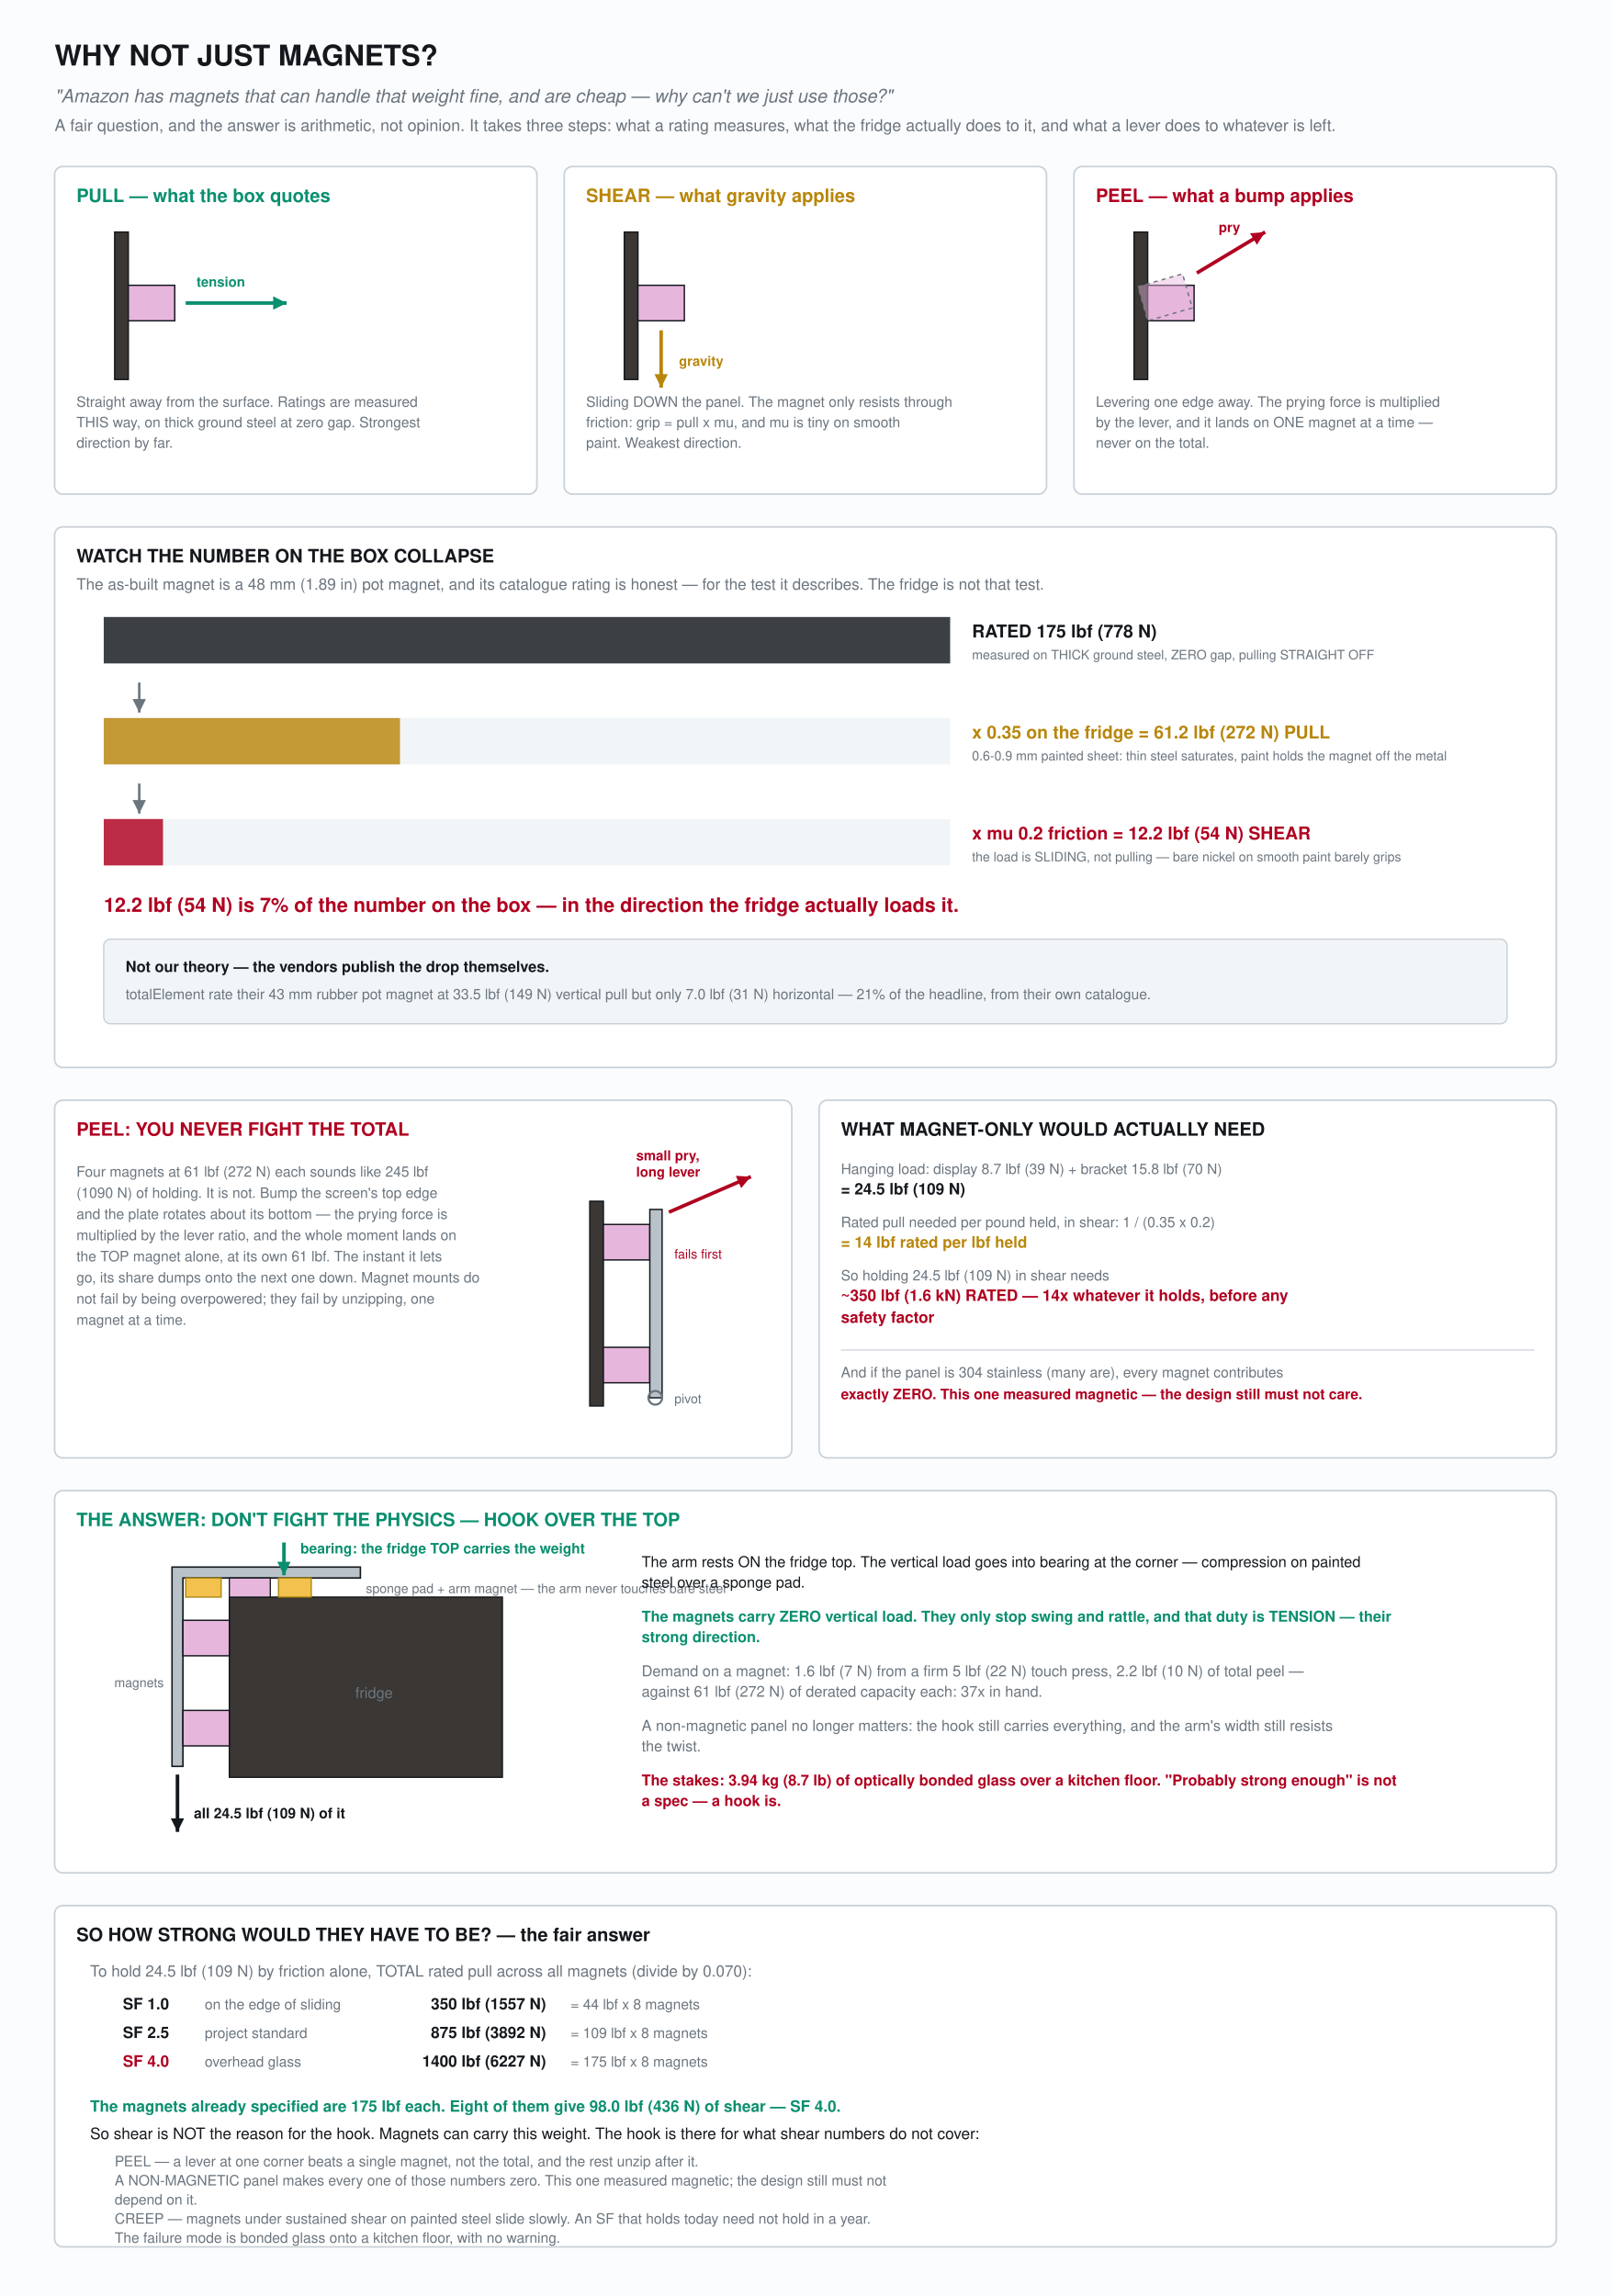
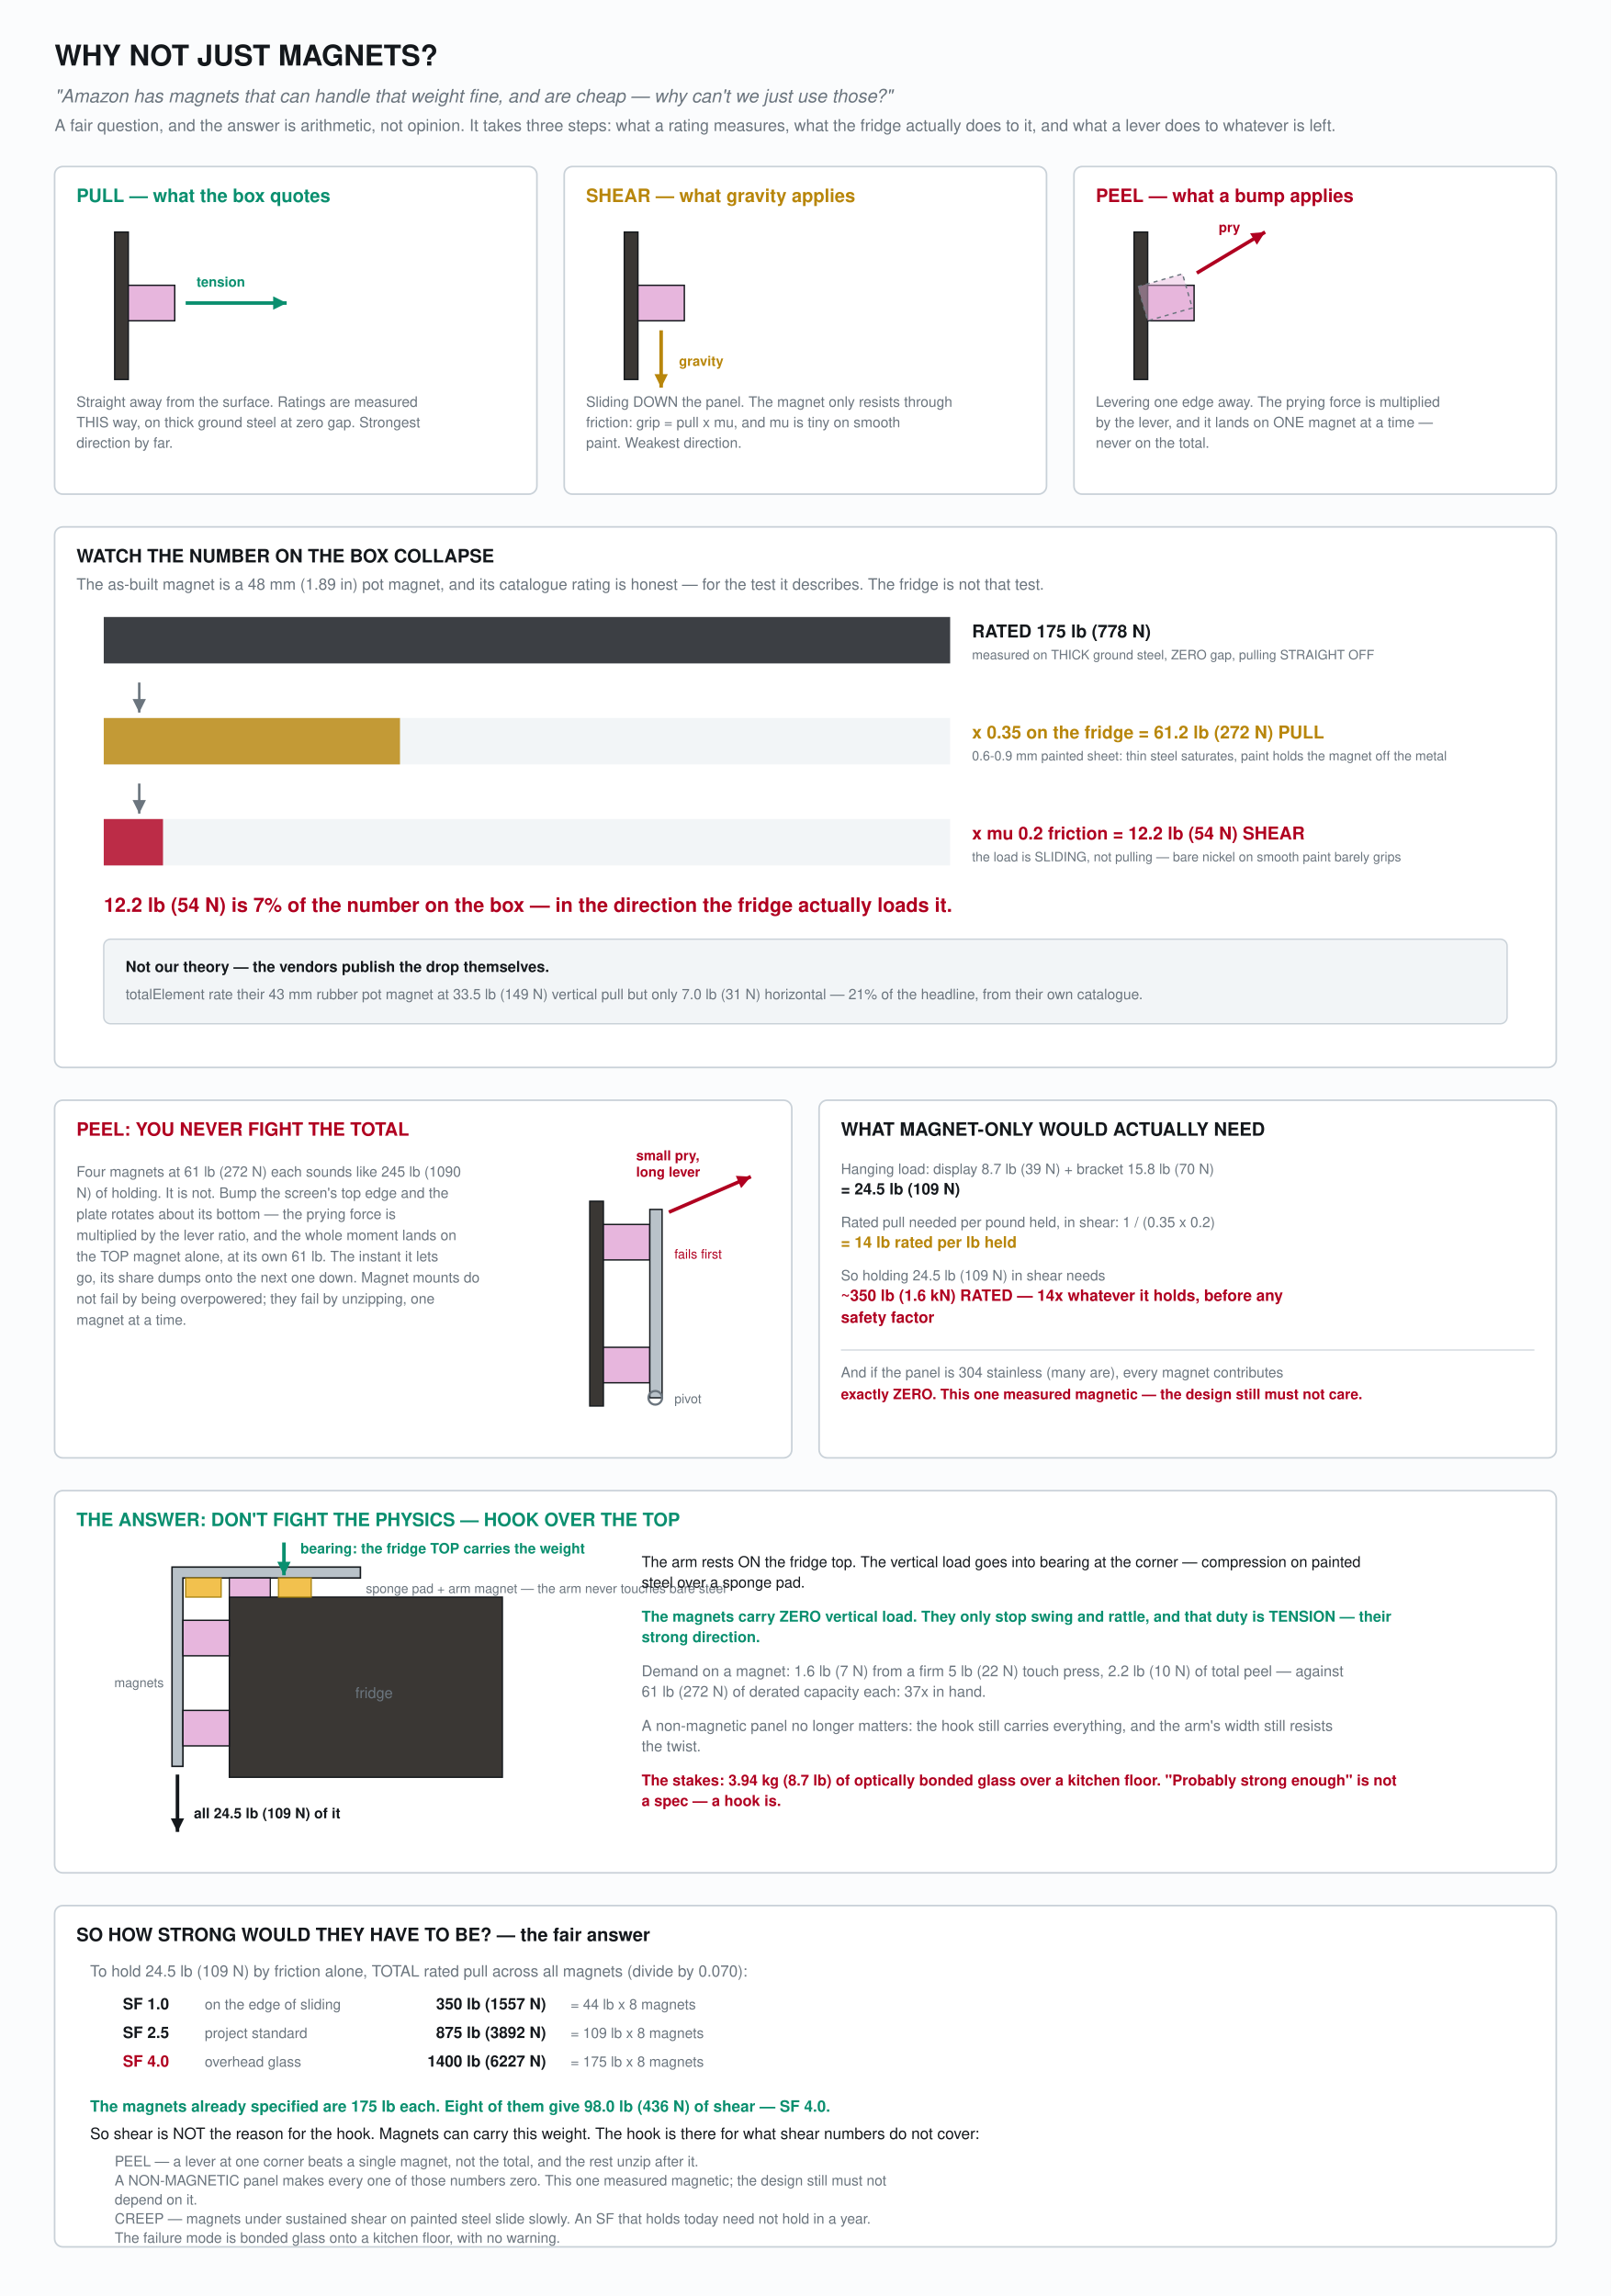
<svg xmlns="http://www.w3.org/2000/svg" width="1180" height="1682" viewBox="0 0 1180 1682">
  <rect width="1180" height="1682" fill="#fbfcfd" />
  <text x="40.0" y="48.0" font-family="Helvetica,Arial,sans-serif" font-size="21" text-anchor="start" fill="#14181c" font-weight="bold">WHY NOT JUST MAGNETS?</text>
  <text x="40.0" y="75.0" font-family="Helvetica,Arial,sans-serif" font-size="13.5" text-anchor="start" fill="#6b757e" font-weight="normal" font-style="italic">"Amazon has magnets that can handle that weight fine, and are cheap — why can't we just use those?"</text>
  <text x="40.0" y="96.0" font-family="Helvetica,Arial,sans-serif" font-size="12" text-anchor="start" fill="#6b757e" font-weight="normal">A fair question, and the answer is arithmetic, not opinion. It takes three steps: what a rating measures, what the fridge actually does to it, and what a lever does to whatever is left.</text>
  <rect x="40.0" y="122.0" width="353.3" height="240.0" rx="6" fill="#ffffff" stroke="#c9d1d8" stroke-width="1.2" />
  <text x="56.0" y="148.0" font-family="Helvetica,Arial,sans-serif" font-size="13.5" text-anchor="start" fill="#0a8f6f" font-weight="bold">PULL — what the box quotes</text>
  <rect x="84.0" y="170.0" width="10" height="108.0" fill="#3a3734" stroke="#14181c" stroke-width="1.0" />
  <rect x="94.0" y="209.0" width="34" height="26" fill="#e7b6dd" stroke="#14181c" stroke-width="1.0" />
  <line x1="136.0" y1="222.0" x2="210.0" y2="222.0" stroke="#0a8f6f" stroke-width="2.6" />
  <path d="M210.0 222.0 L200.1 226.9 L200.1 217.1 Z" fill="#0a8f6f" />
  <text x="144.0" y="210.0" font-family="Helvetica,Arial,sans-serif" font-size="10" text-anchor="start" fill="#0a8f6f" font-weight="bold">tension</text>
  <text x="56.0" y="298.0" font-family="Helvetica,Arial,sans-serif" font-size="10.5" text-anchor="start" fill="#6b757e" font-weight="normal">Straight away from the surface. Ratings are measured</text>
  <text x="56.0" y="313.0" font-family="Helvetica,Arial,sans-serif" font-size="10.5" text-anchor="start" fill="#6b757e" font-weight="normal">THIS way, on thick ground steel at zero gap. Strongest</text>
  <text x="56.0" y="328.0" font-family="Helvetica,Arial,sans-serif" font-size="10.5" text-anchor="start" fill="#6b757e" font-weight="normal">direction by far.</text>
  <rect x="413.3" y="122.0" width="353.3" height="240.0" rx="6" fill="#ffffff" stroke="#c9d1d8" stroke-width="1.2" />
  <text x="429.3" y="148.0" font-family="Helvetica,Arial,sans-serif" font-size="13.5" text-anchor="start" fill="#b8860b" font-weight="bold">SHEAR — what gravity applies</text>
  <rect x="457.3" y="170.0" width="10" height="108.0" fill="#3a3734" stroke="#14181c" stroke-width="1.0" />
  <rect x="467.3" y="209.0" width="34" height="26" fill="#e7b6dd" stroke="#14181c" stroke-width="1.0" />
  <line x1="484.3" y1="242.0" x2="484.3" y2="284.0" stroke="#b8860b" stroke-width="2.6" />
  <path d="M484.3 284.0 L479.4 274.1 L489.2 274.1 Z" fill="#b8860b" />
  <text x="497.3" y="268.0" font-family="Helvetica,Arial,sans-serif" font-size="10" text-anchor="start" fill="#b8860b" font-weight="bold">gravity</text>
  <text x="429.3" y="298.0" font-family="Helvetica,Arial,sans-serif" font-size="10.5" text-anchor="start" fill="#6b757e" font-weight="normal">Sliding DOWN the panel. The magnet only resists through</text>
  <text x="429.3" y="313.0" font-family="Helvetica,Arial,sans-serif" font-size="10.5" text-anchor="start" fill="#6b757e" font-weight="normal">friction: grip = pull x mu, and mu is tiny on smooth</text>
  <text x="429.3" y="328.0" font-family="Helvetica,Arial,sans-serif" font-size="10.5" text-anchor="start" fill="#6b757e" font-weight="normal">paint. Weakest direction.</text>
  <rect x="786.7" y="122.0" width="353.3" height="240.0" rx="6" fill="#ffffff" stroke="#c9d1d8" stroke-width="1.2" />
  <text x="802.7" y="148.0" font-family="Helvetica,Arial,sans-serif" font-size="13.5" text-anchor="start" fill="#b00020" font-weight="bold">PEEL — what a bump applies</text>
  <rect x="830.7" y="170.0" width="10" height="108.0" fill="#3a3734" stroke="#14181c" stroke-width="1.0" />
  <rect x="840.7" y="209.0" width="34" height="26" fill="#e7b6dd" stroke="#14181c" stroke-width="1.0" />
  <rect x="840.7" y="209.0" width="34" height="26" fill="#e7b6dd" fill-opacity="0.45" stroke="#6b757e" stroke-width="1.0" stroke-dasharray="3 3" transform="rotate(-16 840.7 235.0)" />
  <line x1="876.7" y1="200.0" x2="926.7" y2="170.0" stroke="#b00020" stroke-width="2.6" />
  <path d="M926.7 170.0 L920.7 179.3 L915.7 170.9 Z" fill="#b00020" />
  <text x="892.7" y="170.0" font-family="Helvetica,Arial,sans-serif" font-size="10" text-anchor="start" fill="#b00020" font-weight="bold">pry</text>
  <text x="802.7" y="298.0" font-family="Helvetica,Arial,sans-serif" font-size="10.5" text-anchor="start" fill="#6b757e" font-weight="normal">Levering one edge away. The prying force is multiplied</text>
  <text x="802.7" y="313.0" font-family="Helvetica,Arial,sans-serif" font-size="10.5" text-anchor="start" fill="#6b757e" font-weight="normal">by the lever, and it lands on ONE magnet at a time —</text>
  <text x="802.7" y="328.0" font-family="Helvetica,Arial,sans-serif" font-size="10.5" text-anchor="start" fill="#6b757e" font-weight="normal">never on the total.</text>
  <rect x="40.0" y="386.0" width="1100.0" height="396.0" rx="6" fill="#ffffff" stroke="#c9d1d8" stroke-width="1.2" />
  <text x="56.0" y="412.0" font-family="Helvetica,Arial,sans-serif" font-size="13.5" text-anchor="start" fill="#14181c" font-weight="bold">WATCH THE NUMBER ON THE BOX COLLAPSE</text>
  <text x="56.0" y="432.0" font-family="Helvetica,Arial,sans-serif" font-size="11.5" text-anchor="start" fill="#6b757e" font-weight="normal">The as-built magnet is a 48 mm (1.89 in) pot magnet, and its catalogue rating is honest — for the test it describes. The fridge is not that test.</text>
  <rect x="76.0" y="452.0" width="620.0" height="34.0" fill="#f2f5f7" />
  <rect x="76.0" y="452.0" width="620.0" height="34.0" fill="#14181c" fill-opacity="0.82" />
-   <text x="712.0" y="467.0" font-family="Helvetica,Arial,sans-serif" font-size="13" text-anchor="start" fill="#14181c" font-weight="bold">RATED   175 lbf (778 N)</text>
+   <text x="712.0" y="467.0" font-family="Helvetica,Arial,sans-serif" font-size="13" text-anchor="start" fill="#14181c" font-weight="bold">RATED   175 lb (778 N)</text>
  <text x="712.0" y="483.0" font-family="Helvetica,Arial,sans-serif" font-size="9.5" text-anchor="start" fill="#6b757e" font-weight="normal">measured on THICK ground steel, ZERO gap, pulling STRAIGHT OFF</text>
  <rect x="76.0" y="526.0" width="620.0" height="34.0" fill="#f2f5f7" />
  <rect x="76.0" y="526.0" width="217.0" height="34.0" fill="#b8860b" fill-opacity="0.82" />
-   <text x="712.0" y="541.0" font-family="Helvetica,Arial,sans-serif" font-size="13" text-anchor="start" fill="#b8860b" font-weight="bold">x 0.35 on the fridge  =  61.2 lbf (272 N)  PULL</text>
+   <text x="712.0" y="541.0" font-family="Helvetica,Arial,sans-serif" font-size="13" text-anchor="start" fill="#b8860b" font-weight="bold">x 0.35 on the fridge  =  61.2 lb (272 N)  PULL</text>
  <text x="712.0" y="557.0" font-family="Helvetica,Arial,sans-serif" font-size="9.5" text-anchor="start" fill="#6b757e" font-weight="normal">0.6-0.9 mm painted sheet: thin steel saturates, paint holds the magnet off the metal</text>
  <line x1="102.0" y1="500.0" x2="102.0" y2="522.0" stroke="#6b757e" stroke-width="1.8" />
  <path d="M102.0 522.0 L97.1 512.1 L106.9 512.1 Z" fill="#6b757e" />
  <rect x="76.0" y="600.0" width="620.0" height="34.0" fill="#f2f5f7" />
  <rect x="76.0" y="600.0" width="43.4" height="34.0" fill="#b00020" fill-opacity="0.82" />
-   <text x="712.0" y="615.0" font-family="Helvetica,Arial,sans-serif" font-size="13" text-anchor="start" fill="#b00020" font-weight="bold">x mu 0.2 friction  =  12.2 lbf (54 N)  SHEAR</text>
+   <text x="712.0" y="615.0" font-family="Helvetica,Arial,sans-serif" font-size="13" text-anchor="start" fill="#b00020" font-weight="bold">x mu 0.2 friction  =  12.2 lb (54 N)  SHEAR</text>
  <text x="712.0" y="631.0" font-family="Helvetica,Arial,sans-serif" font-size="9.5" text-anchor="start" fill="#6b757e" font-weight="normal">the load is SLIDING, not pulling — bare nickel on smooth paint barely grips</text>
  <line x1="102.0" y1="574.0" x2="102.0" y2="596.0" stroke="#6b757e" stroke-width="1.8" />
  <path d="M102.0 596.0 L97.1 586.1 L106.9 586.1 Z" fill="#6b757e" />
-   <text x="76.0" y="668.0" font-family="Helvetica,Arial,sans-serif" font-size="14.5" text-anchor="start" fill="#b00020" font-weight="bold">12.2 lbf (54 N) is 7% of the number on the box — in the direction the fridge actually loads it.</text>
+   <text x="76.0" y="668.0" font-family="Helvetica,Arial,sans-serif" font-size="14.5" text-anchor="start" fill="#b00020" font-weight="bold">12.2 lb (54 N) is 7% of the number on the box — in the direction the fridge actually loads it.</text>
  <rect x="76.0" y="688.0" width="1028.0" height="62" rx="5" fill="#f2f5f7" stroke="#c9d1d8" stroke-width="1.0" />
  <text x="92.0" y="712.0" font-family="Helvetica,Arial,sans-serif" font-size="11" text-anchor="start" fill="#14181c" font-weight="bold">Not our theory — the vendors publish the drop themselves.</text>
-   <text x="92.0" y="732.0" font-family="Helvetica,Arial,sans-serif" font-size="10.5" text-anchor="start" fill="#6b757e" font-weight="normal">totalElement rate their 43 mm rubber pot magnet at 33.5 lbf (149 N) vertical pull but only 7.0 lbf (31 N) horizontal — 21% of the headline, from their own catalogue.</text>
+   <text x="92.0" y="732.0" font-family="Helvetica,Arial,sans-serif" font-size="10.5" text-anchor="start" fill="#6b757e" font-weight="normal">totalElement rate their 43 mm rubber pot magnet at 33.5 lb (149 N) vertical pull but only 7.0 lb (31 N) horizontal — 21% of the headline, from their own catalogue.</text>
  <rect x="40.0" y="806.0" width="540.0" height="262.0" rx="6" fill="#ffffff" stroke="#c9d1d8" stroke-width="1.2" />
  <text x="56.0" y="832.0" font-family="Helvetica,Arial,sans-serif" font-size="13.5" text-anchor="start" fill="#b00020" font-weight="bold">PEEL: YOU NEVER FIGHT THE TOTAL</text>
-   <text x="56.0" y="862.0" font-family="Helvetica,Arial,sans-serif" font-size="10.5" text-anchor="start" fill="#6b757e" font-weight="normal">Four magnets at 61 lbf (272 N) each sounds like 245 lbf</text>
-   <text x="56.0" y="877.5" font-family="Helvetica,Arial,sans-serif" font-size="10.5" text-anchor="start" fill="#6b757e" font-weight="normal">(1090 N) of holding. It is not. Bump the screen's top edge</text>
-   <text x="56.0" y="893.0" font-family="Helvetica,Arial,sans-serif" font-size="10.5" text-anchor="start" fill="#6b757e" font-weight="normal">and the plate rotates about its bottom — the prying force is</text>
+   <text x="56.0" y="862.0" font-family="Helvetica,Arial,sans-serif" font-size="10.5" text-anchor="start" fill="#6b757e" font-weight="normal">Four magnets at 61 lb (272 N) each sounds like 245 lb (1090</text>
+   <text x="56.0" y="877.5" font-family="Helvetica,Arial,sans-serif" font-size="10.5" text-anchor="start" fill="#6b757e" font-weight="normal">N) of holding. It is not. Bump the screen's top edge and the</text>
+   <text x="56.0" y="893.0" font-family="Helvetica,Arial,sans-serif" font-size="10.5" text-anchor="start" fill="#6b757e" font-weight="normal">plate rotates about its bottom — the prying force is</text>
  <text x="56.0" y="908.5" font-family="Helvetica,Arial,sans-serif" font-size="10.5" text-anchor="start" fill="#6b757e" font-weight="normal">multiplied by the lever ratio, and the whole moment lands on</text>
-   <text x="56.0" y="924.0" font-family="Helvetica,Arial,sans-serif" font-size="10.5" text-anchor="start" fill="#6b757e" font-weight="normal">the TOP magnet alone, at its own 61 lbf. The instant it lets</text>
+   <text x="56.0" y="924.0" font-family="Helvetica,Arial,sans-serif" font-size="10.5" text-anchor="start" fill="#6b757e" font-weight="normal">the TOP magnet alone, at its own 61 lb. The instant it lets</text>
  <text x="56.0" y="939.5" font-family="Helvetica,Arial,sans-serif" font-size="10.5" text-anchor="start" fill="#6b757e" font-weight="normal">go, its share dumps onto the next one down. Magnet mounts do</text>
  <text x="56.0" y="955.0" font-family="Helvetica,Arial,sans-serif" font-size="10.5" text-anchor="start" fill="#6b757e" font-weight="normal">not fail by being overpowered; they fail by unzipping, one</text>
  <text x="56.0" y="970.5" font-family="Helvetica,Arial,sans-serif" font-size="10.5" text-anchor="start" fill="#6b757e" font-weight="normal">magnet at a time.</text>
  <rect x="432.0" y="880.0" width="10" height="150.0" fill="#3a3734" stroke="#14181c" stroke-width="1.0" />
  <rect x="442.0" y="897.0" width="34" height="26" fill="#e7b6dd" stroke="#14181c" stroke-width="1.0" />
  <rect x="442.0" y="987.0" width="34" height="26" fill="#e7b6dd" stroke="#14181c" stroke-width="1.0" />
  <rect x="476.0" y="886.0" width="9" height="138" fill="#b9c2c9" stroke="#14181c" stroke-width="1.0" />
  <line x1="490.0" y1="888.0" x2="550.0" y2="862.0" stroke="#b00020" stroke-width="2.6" />
  <path d="M550.0 862.0 L542.9 870.4 L539.0 861.4 Z" fill="#b00020" />
  <text x="466.0" y="850.0" font-family="Helvetica,Arial,sans-serif" font-size="10" text-anchor="start" fill="#b00020" font-weight="bold">small pry,</text>
  <text x="466.0" y="862.0" font-family="Helvetica,Arial,sans-serif" font-size="10" text-anchor="start" fill="#b00020" font-weight="bold">long lever</text>
  <circle cx="480.0" cy="1024.0" r="5" fill="none" stroke="#6b757e" stroke-width="1.6" />
  <text x="494.0" y="1028.0" font-family="Helvetica,Arial,sans-serif" font-size="9.5" text-anchor="start" fill="#6b757e" font-weight="normal">pivot</text>
  <text x="494.0" y="922.0" font-family="Helvetica,Arial,sans-serif" font-size="9.5" text-anchor="start" fill="#b00020" font-weight="normal">fails first</text>
  <rect x="600.0" y="806.0" width="540.0" height="262.0" rx="6" fill="#ffffff" stroke="#c9d1d8" stroke-width="1.2" />
  <text x="616.0" y="832.0" font-family="Helvetica,Arial,sans-serif" font-size="13.5" text-anchor="start" fill="#14181c" font-weight="bold">WHAT MAGNET-ONLY WOULD ACTUALLY NEED</text>
-   <text x="616.0" y="860.0" font-family="Helvetica,Arial,sans-serif" font-size="10.5" text-anchor="start" fill="#6b757e" font-weight="normal">Hanging load: display 8.7 lbf (39 N) + bracket 15.8 lbf (70 N)</text>
-   <text x="616.0" y="875.0" font-family="Helvetica,Arial,sans-serif" font-size="11.5" text-anchor="start" fill="#14181c" font-weight="bold">= 24.5 lbf (109 N)</text>
+   <text x="616.0" y="860.0" font-family="Helvetica,Arial,sans-serif" font-size="10.5" text-anchor="start" fill="#6b757e" font-weight="normal">Hanging load: display 8.7 lb (39 N) + bracket 15.8 lb (70 N)</text>
+   <text x="616.0" y="875.0" font-family="Helvetica,Arial,sans-serif" font-size="11.5" text-anchor="start" fill="#14181c" font-weight="bold">= 24.5 lb (109 N)</text>
  <text x="616.0" y="899.0" font-family="Helvetica,Arial,sans-serif" font-size="10.5" text-anchor="start" fill="#6b757e" font-weight="normal">Rated pull needed per pound held, in shear: 1 / (0.35 x 0.2)</text>
-   <text x="616.0" y="914.0" font-family="Helvetica,Arial,sans-serif" font-size="11.5" text-anchor="start" fill="#b8860b" font-weight="bold">= 14 lbf rated per lbf held</text>
-   <text x="616.0" y="938.0" font-family="Helvetica,Arial,sans-serif" font-size="10.5" text-anchor="start" fill="#6b757e" font-weight="normal">So holding 24.5 lbf (109 N) in shear needs</text>
-   <text x="616.0" y="953.0" font-family="Helvetica,Arial,sans-serif" font-size="11.5" text-anchor="start" fill="#b00020" font-weight="bold">~350 lbf (1.6 kN) RATED — 14x whatever it holds, before any</text>
+   <text x="616.0" y="914.0" font-family="Helvetica,Arial,sans-serif" font-size="11.5" text-anchor="start" fill="#b8860b" font-weight="bold">= 14 lb rated per lb held</text>
+   <text x="616.0" y="938.0" font-family="Helvetica,Arial,sans-serif" font-size="10.5" text-anchor="start" fill="#6b757e" font-weight="normal">So holding 24.5 lb (109 N) in shear needs</text>
+   <text x="616.0" y="953.0" font-family="Helvetica,Arial,sans-serif" font-size="11.5" text-anchor="start" fill="#b00020" font-weight="bold">~350 lb (1.6 kN) RATED — 14x whatever it holds, before any</text>
  <text x="616.0" y="969.0" font-family="Helvetica,Arial,sans-serif" font-size="11.5" text-anchor="start" fill="#b00020" font-weight="bold">safety factor</text>
  <line x1="616.0" y1="989.0" x2="1124.0" y2="989.0" stroke="#c9d1d8" stroke-width="0.8" />
  <text x="616.0" y="1009.0" font-family="Helvetica,Arial,sans-serif" font-size="10.5" text-anchor="start" fill="#6b757e" font-weight="normal">And if the panel is 304 stainless (many are), every magnet contributes</text>
  <text x="616.0" y="1025.0" font-family="Helvetica,Arial,sans-serif" font-size="10.5" text-anchor="start" fill="#b00020" font-weight="bold">exactly ZERO. This one measured magnetic — the design still must not care.</text>
  <rect x="40.0" y="1092.0" width="1100.0" height="280.0" rx="6" fill="#ffffff" stroke="#c9d1d8" stroke-width="1.2" />
  <text x="56.0" y="1118.0" font-family="Helvetica,Arial,sans-serif" font-size="13.5" text-anchor="start" fill="#0a8f6f" font-weight="bold">THE ANSWER: DON'T FIGHT THE PHYSICS — HOOK OVER THE TOP</text>
  <rect x="168.0" y="1170.0" width="200" height="132" fill="#3a3734" stroke="#14181c" stroke-width="1.0" />
  <text x="274.0" y="1244.0" font-family="Helvetica,Arial,sans-serif" font-size="11" text-anchor="middle" fill="#6b757e" font-weight="normal">fridge</text>
  <path d="M126.0 1294.0 L126.0 1148.0 L264.0 1148.0 L264.0 1156.0 L134.0 1156.0 L134.0 1294.0 Z" fill="#b9c2c9" stroke="#14181c" stroke-width="1.1" />
  <rect x="136.0" y="1156.0" width="26" height="14.0" fill="#f2c14e" stroke="#a8830f" stroke-width="0.9" />
  <rect x="168.0" y="1156.0" width="30" height="14.0" fill="#e7b6dd" stroke="#14181c" stroke-width="0.9" />
  <rect x="204.0" y="1156.0" width="24" height="14.0" fill="#f2c14e" stroke="#a8830f" stroke-width="0.9" />
  <text x="268.0" y="1167.0" font-family="Helvetica,Arial,sans-serif" font-size="9.5" text-anchor="start" fill="#6b757e" font-weight="normal">sponge pad + arm magnet — the arm never touches bare steel</text>
  <line x1="130.0" y1="1300.0" x2="130.0" y2="1342.0" stroke="#14181c" stroke-width="2.6" />
  <path d="M130.0 1342.0 L125.1 1332.1 L134.9 1332.1 Z" fill="#14181c" />
-   <text x="142.0" y="1332.0" font-family="Helvetica,Arial,sans-serif" font-size="10.5" text-anchor="start" fill="#14181c" font-weight="bold">all 24.5 lbf (109 N) of it</text>
+   <text x="142.0" y="1332.0" font-family="Helvetica,Arial,sans-serif" font-size="10.5" text-anchor="start" fill="#14181c" font-weight="bold">all 24.5 lb (109 N) of it</text>
  <line x1="208.0" y1="1130.0" x2="208.0" y2="1154.0" stroke="#0a8f6f" stroke-width="2.6" />
  <path d="M208.0 1154.0 L203.1 1144.1 L212.9 1144.1 Z" fill="#0a8f6f" />
  <text x="220.0" y="1138.0" font-family="Helvetica,Arial,sans-serif" font-size="10.5" text-anchor="start" fill="#0a8f6f" font-weight="bold">bearing: the fridge TOP carries the weight</text>
  <rect x="134.0" y="1187.0" width="34" height="26" fill="#e7b6dd" stroke="#14181c" stroke-width="1.0" />
  <rect x="134.0" y="1253.0" width="34" height="26" fill="#e7b6dd" stroke="#14181c" stroke-width="1.0" />
  <text x="120.0" y="1236.0" font-family="Helvetica,Arial,sans-serif" font-size="9.5" text-anchor="end" fill="#6b757e" font-weight="normal">magnets</text>
  <text x="470.0" y="1148.0" font-family="Helvetica,Arial,sans-serif" font-size="11" text-anchor="start" fill="#14181c" font-weight="normal">The arm rests ON the fridge top. The vertical load goes into bearing at the corner — compression on painted</text>
  <text x="470.0" y="1163.0" font-family="Helvetica,Arial,sans-serif" font-size="11" text-anchor="start" fill="#14181c" font-weight="normal">steel over a sponge pad.</text>
  <text x="470.0" y="1188.0" font-family="Helvetica,Arial,sans-serif" font-size="11" text-anchor="start" fill="#0a8f6f" font-weight="bold">The magnets carry ZERO vertical load. They only stop swing and rattle, and that duty is TENSION — their</text>
  <text x="470.0" y="1203.0" font-family="Helvetica,Arial,sans-serif" font-size="11" text-anchor="start" fill="#0a8f6f" font-weight="bold">strong direction.</text>
-   <text x="470.0" y="1228.0" font-family="Helvetica,Arial,sans-serif" font-size="11" text-anchor="start" fill="#6b757e" font-weight="normal">Demand on a magnet: 1.6 lbf (7 N) from a firm 5 lbf (22 N) touch press, 2.2 lbf (10 N) of total peel —</text>
-   <text x="470.0" y="1243.0" font-family="Helvetica,Arial,sans-serif" font-size="11" text-anchor="start" fill="#6b757e" font-weight="normal">against 61 lbf (272 N) of derated capacity each: 37x in hand.</text>
+   <text x="470.0" y="1228.0" font-family="Helvetica,Arial,sans-serif" font-size="11" text-anchor="start" fill="#6b757e" font-weight="normal">Demand on a magnet: 1.6 lb (7 N) from a firm 5 lb (22 N) touch press, 2.2 lb (10 N) of total peel — against</text>
+   <text x="470.0" y="1243.0" font-family="Helvetica,Arial,sans-serif" font-size="11" text-anchor="start" fill="#6b757e" font-weight="normal">61 lb (272 N) of derated capacity each: 37x in hand.</text>
  <text x="470.0" y="1268.0" font-family="Helvetica,Arial,sans-serif" font-size="11" text-anchor="start" fill="#6b757e" font-weight="normal">A non-magnetic panel no longer matters: the hook still carries everything, and the arm's width still resists</text>
  <text x="470.0" y="1283.0" font-family="Helvetica,Arial,sans-serif" font-size="11" text-anchor="start" fill="#6b757e" font-weight="normal">the twist.</text>
  <text x="470.0" y="1308.0" font-family="Helvetica,Arial,sans-serif" font-size="11" text-anchor="start" fill="#b00020" font-weight="bold">The stakes: 3.94 kg (8.7 lb) of optically bonded glass over a kitchen floor. "Probably strong enough" is not</text>
  <text x="470.0" y="1323.0" font-family="Helvetica,Arial,sans-serif" font-size="11" text-anchor="start" fill="#b00020" font-weight="bold">a spec — a hook is.</text>
  <rect x="40.0" y="1396.0" width="1100.0" height="250.0" rx="6" fill="#ffffff" stroke="#c9d1d8" stroke-width="1.2" />
  <text x="56.0" y="1422.0" font-family="Helvetica,Arial,sans-serif" font-size="13.5" text-anchor="start" fill="#14181c" font-weight="bold">SO HOW STRONG WOULD THEY HAVE TO BE? — the fair answer</text>
-   <text x="66.0" y="1448.0" font-family="Helvetica,Arial,sans-serif" font-size="11.5" text-anchor="start" fill="#6b757e" font-weight="normal">To hold 24.5 lbf (109 N) by friction alone, TOTAL rated pull across all magnets (divide by 0.070):</text>
+   <text x="66.0" y="1448.0" font-family="Helvetica,Arial,sans-serif" font-size="11.5" text-anchor="start" fill="#6b757e" font-weight="normal">To hold 24.5 lb (109 N) by friction alone, TOTAL rated pull across all magnets (divide by 0.070):</text>
  <text x="90.0" y="1472.0" font-family="Helvetica,Arial,sans-serif" font-size="11.5" text-anchor="start" fill="#14181c" font-weight="bold">SF 1.0</text>
  <text x="150.0" y="1472.0" font-family="Helvetica,Arial,sans-serif" font-size="10.5" text-anchor="start" fill="#6b757e" font-weight="normal">on the edge of sliding</text>
-   <text x="400.0" y="1472.0" font-family="Helvetica,Arial,sans-serif" font-size="11.5" text-anchor="end" fill="#14181c" font-weight="bold">350 lbf (1557 N)</text>
-   <text x="418.0" y="1472.0" font-family="Helvetica,Arial,sans-serif" font-size="10.5" text-anchor="start" fill="#6b757e" font-weight="normal">= 44 lbf x 8 magnets</text>
+   <text x="400.0" y="1472.0" font-family="Helvetica,Arial,sans-serif" font-size="11.5" text-anchor="end" fill="#14181c" font-weight="bold">350 lb (1557 N)</text>
+   <text x="418.0" y="1472.0" font-family="Helvetica,Arial,sans-serif" font-size="10.5" text-anchor="start" fill="#6b757e" font-weight="normal">= 44 lb x 8 magnets</text>
  <text x="90.0" y="1493.0" font-family="Helvetica,Arial,sans-serif" font-size="11.5" text-anchor="start" fill="#14181c" font-weight="bold">SF 2.5</text>
  <text x="150.0" y="1493.0" font-family="Helvetica,Arial,sans-serif" font-size="10.5" text-anchor="start" fill="#6b757e" font-weight="normal">project standard</text>
-   <text x="400.0" y="1493.0" font-family="Helvetica,Arial,sans-serif" font-size="11.5" text-anchor="end" fill="#14181c" font-weight="bold">875 lbf (3892 N)</text>
-   <text x="418.0" y="1493.0" font-family="Helvetica,Arial,sans-serif" font-size="10.5" text-anchor="start" fill="#6b757e" font-weight="normal">= 109 lbf x 8 magnets</text>
+   <text x="400.0" y="1493.0" font-family="Helvetica,Arial,sans-serif" font-size="11.5" text-anchor="end" fill="#14181c" font-weight="bold">875 lb (3892 N)</text>
+   <text x="418.0" y="1493.0" font-family="Helvetica,Arial,sans-serif" font-size="10.5" text-anchor="start" fill="#6b757e" font-weight="normal">= 109 lb x 8 magnets</text>
  <text x="90.0" y="1514.0" font-family="Helvetica,Arial,sans-serif" font-size="11.5" text-anchor="start" fill="#b00020" font-weight="bold">SF 4.0</text>
  <text x="150.0" y="1514.0" font-family="Helvetica,Arial,sans-serif" font-size="10.5" text-anchor="start" fill="#6b757e" font-weight="normal">overhead glass</text>
-   <text x="400.0" y="1514.0" font-family="Helvetica,Arial,sans-serif" font-size="11.5" text-anchor="end" fill="#14181c" font-weight="bold">1400 lbf (6227 N)</text>
-   <text x="418.0" y="1514.0" font-family="Helvetica,Arial,sans-serif" font-size="10.5" text-anchor="start" fill="#6b757e" font-weight="normal">= 175 lbf x 8 magnets</text>
-   <text x="66.0" y="1547.0" font-family="Helvetica,Arial,sans-serif" font-size="11.5" text-anchor="start" fill="#0a8f6f" font-weight="bold">The magnets already specified are 175 lbf each. Eight of them give 98.0 lbf (436 N) of shear — SF 4.0.</text>
+   <text x="400.0" y="1514.0" font-family="Helvetica,Arial,sans-serif" font-size="11.5" text-anchor="end" fill="#14181c" font-weight="bold">1400 lb (6227 N)</text>
+   <text x="418.0" y="1514.0" font-family="Helvetica,Arial,sans-serif" font-size="10.5" text-anchor="start" fill="#6b757e" font-weight="normal">= 175 lb x 8 magnets</text>
+   <text x="66.0" y="1547.0" font-family="Helvetica,Arial,sans-serif" font-size="11.5" text-anchor="start" fill="#0a8f6f" font-weight="bold">The magnets already specified are 175 lb each. Eight of them give 98.0 lb (436 N) of shear — SF 4.0.</text>
  <text x="66.0" y="1567.0" font-family="Helvetica,Arial,sans-serif" font-size="11.5" text-anchor="start" fill="#14181c" font-weight="normal">So shear is NOT the reason for the hook. Magnets can carry this weight. The hook is there for what shear numbers do not cover:</text>
  <text x="84.0" y="1587.0" font-family="Helvetica,Arial,sans-serif" font-size="10.5" text-anchor="start" fill="#6b757e" font-weight="normal">PEEL — a lever at one corner beats a single magnet, not the total, and the rest unzip after it.</text>
  <text x="84.0" y="1601.0" font-family="Helvetica,Arial,sans-serif" font-size="10.5" text-anchor="start" fill="#6b757e" font-weight="normal">A NON-MAGNETIC panel makes every one of those numbers zero. This one measured magnetic; the design still must not</text>
  <text x="84.0" y="1615.0" font-family="Helvetica,Arial,sans-serif" font-size="10.5" text-anchor="start" fill="#6b757e" font-weight="normal">depend on it.</text>
  <text x="84.0" y="1629.0" font-family="Helvetica,Arial,sans-serif" font-size="10.5" text-anchor="start" fill="#6b757e" font-weight="normal">CREEP — magnets under sustained shear on painted steel slide slowly. An SF that holds today need not hold in a year.</text>
  <text x="84.0" y="1643.0" font-family="Helvetica,Arial,sans-serif" font-size="10.5" text-anchor="start" fill="#6b757e" font-weight="normal">The failure mode is bonded glass onto a kitchen floor, with no warning.</text>
</svg>
